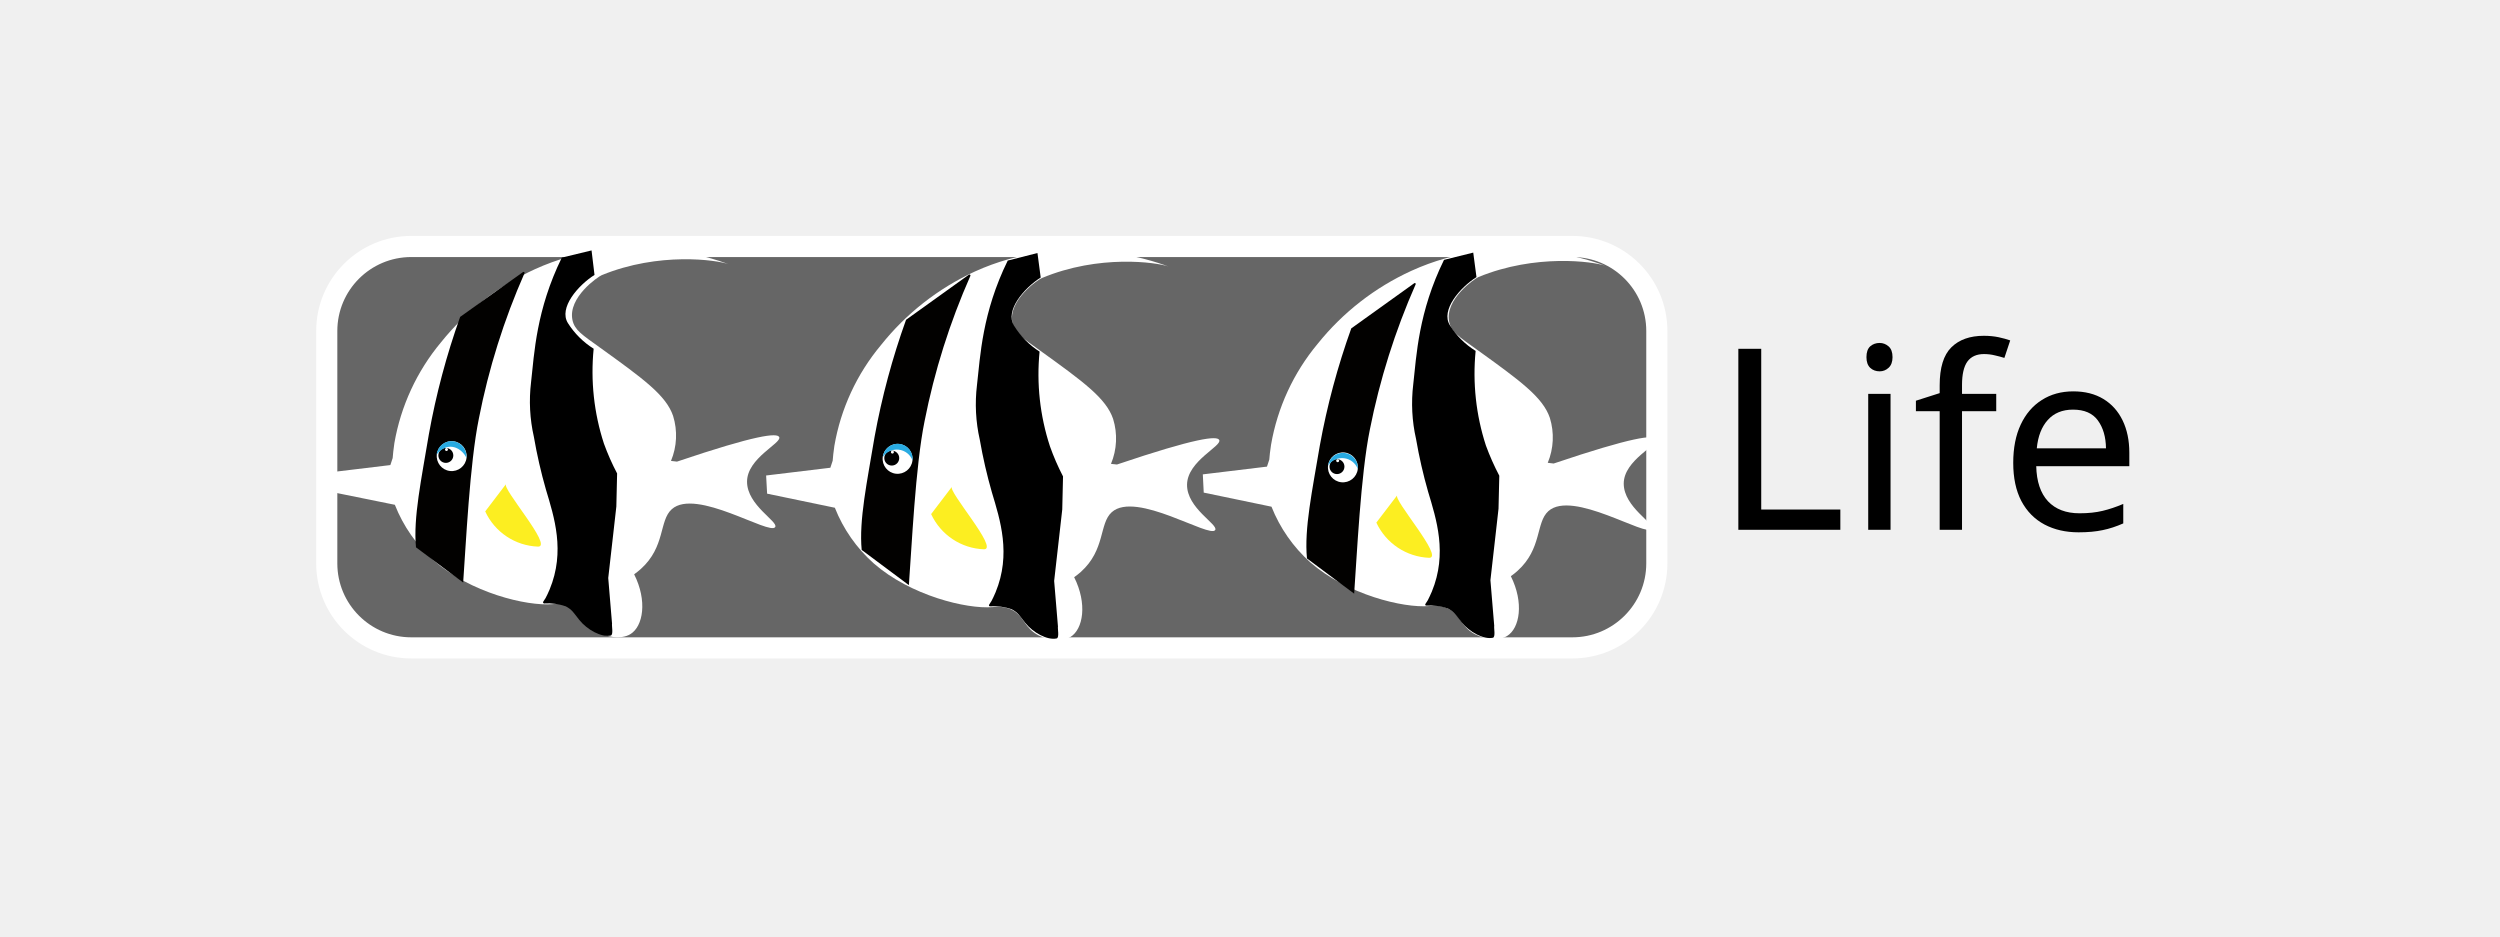
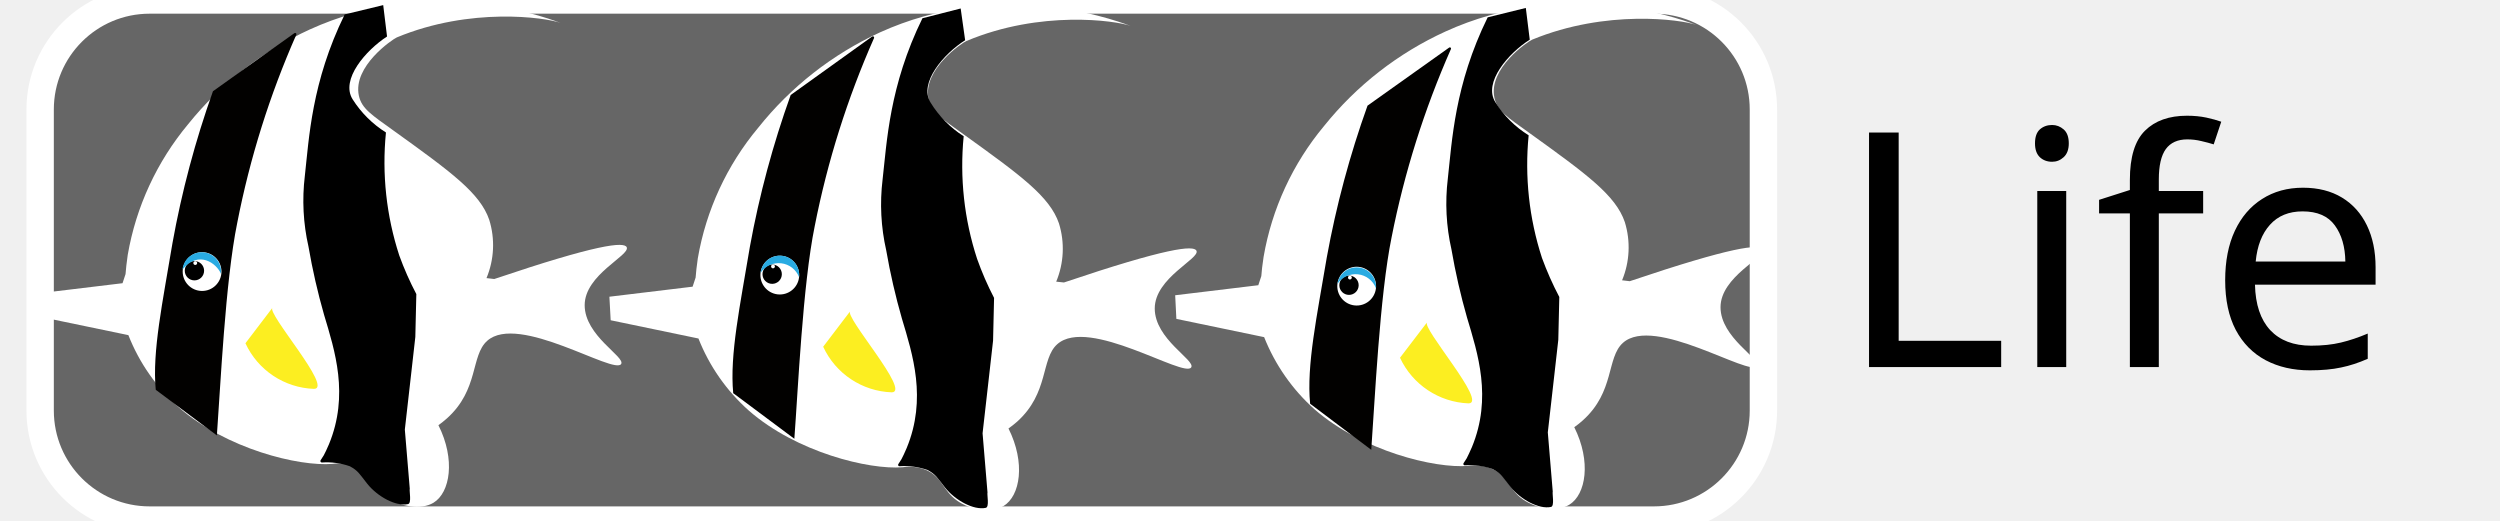
- <svg xmlns="http://www.w3.org/2000/svg" width="355" height="133" viewBox="0 0 355 133">
+ <svg xmlns="http://www.w3.org/2000/svg" width="274" height="57" viewBox="0 0 274 57">
  <defs>
    <style>.cls-1{fill:#666;stroke:#fff;stroke-miterlimit:10;stroke-width:3px;}.cls-2{fill:#fff;}.cls-3{fill:#020100;}.cls-4{fill:#29abe2;}.cls-5{fill:#fcee21;}.cls-6{font-size:36px;font-family:GorgeousGirls, Gorgeous Girls;}</style>
  </defs>
  <g id="UI-elementer">
-     <rect class="cls-1" x="46.4" y="35" width="188.87" height="57" rx="12" />
+     <rect class="cls-1" x="4.4" width="188.87" height="57" rx="12" />
    <g id="LIV">
      <g id="fisk">
-         <path id="fiske_krop" class="cls-2" d="M103.43,37.51c-2.65-1-14.69-5.1-27.48.72A36.71,36.71,0,0,0,62.62,48.61,30.49,30.49,0,0,0,56,62.93c-.13.87-.2,1.6-.24,2.11l-.33,1-9.12,1.1.13,2.59,9.63,1.95a20.73,20.73,0,0,0,5.52,7.91c5.22,4.57,13.18,6.51,16.85,6.2a5,5,0,0,1,2.53.29c1.81.76,1.86,2.27,3.47,3.39,1.44,1,3.71,1.41,5.07.58,1.83-1.11,2.43-4.74.54-8.5a11.35,11.35,0,0,0,.94-.75c3.52-3.16,2.58-6.86,4.4-8.49,3.42-3.08,13.95,3.77,14.69,2.53.47-.78-4-3.08-4-6.44s4.95-5.47,4.57-6.33c-.28-.64-3.27-.32-14.52,3.48l-.85-.1a9.37,9.37,0,0,0,.3-6.39c-1-2.93-4.18-5.24-10.45-9.75-2.43-1.75-3.53-2.42-3.84-3.86-.68-3.21,3.63-6.16,4.16-6.38C93.57,35.74,101.76,36.91,103.43,37.51Z" />
-         <path class="cls-3" d="M74.27,38.63a.14.14,0,0,1,.21.16A97.48,97.48,0,0,0,68,59.43c-1.31,6.4-1.84,17.95-2.23,23.29l-6.7-5c-.4-4.19.76-9.63,1.83-16.06A104.88,104.88,0,0,1,65.34,45Z" />
-         <path d="M79.78,36.58c-3.64,7.42-3.91,13.61-4.37,17.7a22.68,22.68,0,0,0,.4,7.75,71,71,0,0,0,1.71,7.48c1.17,3.9,2.77,8.77.53,14.19-.22.52-.42.93-.57,1.21l-.34.53a.16.16,0,0,0,.13.25,7.74,7.74,0,0,1,3.07.41c.93.5,1.06.85,1.92,1.93,1.13,1.41,3.14,2.5,4.46,2.22.42-.09.12-1.44.19-1.69l-.18-2.16-.36-4.32.72-6.34.43-3.81.11-4.7A33.86,33.86,0,0,1,85.76,63,32.93,32.93,0,0,1,84.3,49.52a11.66,11.66,0,0,1-3.65-3.63c-1.37-2.17,1.47-5.4,3.77-6.85L84,35.56Z" />
+         <path id="fiske_krop" class="cls-2" d="M61.43,2.51c-2.65-1-14.69-5.1-27.48.72A36.71,36.71,0,0,0,20.62,13.61,30.49,30.49,0,0,0,14,27.93c-.13.87-.2,1.6-.24,2.11l-.33,1-9.12,1.1.13,2.59,9.63,2a20.73,20.73,0,0,0,5.52,7.91c5.22,4.57,13.18,6.51,16.85,6.2a5,5,0,0,1,2.53.29c1.81.76,1.86,2.27,3.47,3.39,1.44,1,3.71,1.41,5.07.58,1.83-1.11,2.43-4.74.54-8.5a11.35,11.35,0,0,0,.94-.75c3.52-3.16,2.58-6.86,4.4-8.49,3.42-3.08,13.95,3.77,14.69,2.53.47-.78-4-3.08-4-6.44S69.07,28,68.69,27.1c-.28-.64-3.27-.32-14.52,3.48l-.85-.1a9.37,9.37,0,0,0,.3-6.39c-1-2.93-4.18-5.24-10.45-9.75-2.43-1.75-3.53-2.42-3.84-3.86C38.65,7.27,43,4.32,43.49,4.1,51.57.74,59.76,1.91,61.43,2.51Z" />
+         <path class="cls-3" d="M32.27,3.63a.14.14,0,0,1,.21.16A97.48,97.48,0,0,0,26,24.43c-1.31,6.4-1.84,18-2.23,23.29l-6.7-5c-.4-4.19.76-9.63,1.83-16.06A104.88,104.88,0,0,1,23.34,10Z" />
+         <path d="M37.78,1.58C34.14,9,33.87,15.19,33.41,19.28a22.68,22.68,0,0,0,.4,7.75,71,71,0,0,0,1.71,7.48c1.17,3.9,2.77,8.77.53,14.19-.22.52-.42.93-.57,1.21l-.34.53a.16.16,0,0,0,.13.25,7.74,7.74,0,0,1,3.07.41c.93.5,1.06.85,1.92,1.93,1.13,1.41,3.14,2.5,4.46,2.22.42-.09.12-1.44.19-1.69l-.18-2.16-.36-4.32.72-6.34.43-3.81.11-4.7A33.86,33.86,0,0,1,43.76,28,32.93,32.93,0,0,1,42.3,14.52a11.66,11.66,0,0,1-3.65-3.63C37.28,8.72,40.12,5.49,42.42,4L42,.56Z" />
        <g id="fiskeøje">
-           <rect class="cls-2" x="62.02" y="62.64" width="4.25" height="4.25" rx="2.13" transform="translate(7.75 -6.85) rotate(6.51)" />
-           <circle cx="63.31" cy="64.67" r="1.06" />
-           <path class="cls-4" d="M62,64.53a2.12,2.12,0,0,1,4.22.48C65.75,63.88,63.78,62.37,62,64.53Z" />
-           <circle class="cls-2" cx="63.4" cy="63.83" r="0.21" />
+           <rect class="cls-2" x="20.02" y="27.64" width="4.25" height="4.25" rx="2.13" transform="translate(3.52 -2.32) rotate(6.51)" />
+           <circle cx="21.31" cy="29.67" r="1.06" />
+           <path class="cls-4" d="M20,29.53a2.12,2.12,0,1,1,4.22.48C23.75,28.88,21.78,27.37,20,29.53Z" />
+           <circle class="cls-2" cx="21.4" cy="28.83" r="0.21" />
        </g>
-         <path class="cls-5" d="M68.9,72.62a8.6,8.6,0,0,0,7.51,5c2.17,0-5.27-8.36-4.54-8.9Z" />
+         <path class="cls-5" d="M26.9,37.62a8.6,8.6,0,0,0,7.51,5c2.17,0-5.27-8.36-4.54-8.9Z" />
      </g>
      <g id="fisk-2" data-name="fisk">
-         <path id="fiske_krop-2" data-name="fiske_krop" class="cls-2" d="M165.91,37.84c-2.66-1-14.7-5.09-27.49.72A36.55,36.55,0,0,0,125.1,49a30.33,30.33,0,0,0-6.62,14.31c-.13.87-.2,1.6-.24,2.11l-.33,1-9.12,1.1.14,2.58,9.62,2a20.75,20.75,0,0,0,5.52,7.9c5.22,4.57,13.18,6.51,16.85,6.21a5,5,0,0,1,2.53.28c1.81.76,1.86,2.27,3.47,3.4,1.44,1,3.71,1.4,5.07.57,1.83-1.11,2.43-4.73.54-8.5a10.72,10.72,0,0,0,.94-.74c3.52-3.16,2.59-6.87,4.4-8.49,3.43-3.08,13.95,3.76,14.69,2.53.47-.79-4.05-3.08-4-6.45s5-5.47,4.57-6.33c-.28-.63-3.26-.32-14.52,3.48l-.85-.09a9.37,9.37,0,0,0,.3-6.39c-1-2.93-4.18-5.25-10.44-9.75-2.44-1.76-3.54-2.43-3.85-3.87-.68-3.21,3.64-6.16,4.16-6.37C156.05,36.08,164.24,37.25,165.91,37.84Z" />
-         <path class="cls-3" d="M137.59,39a.14.14,0,0,1,.21.16,97.48,97.48,0,0,0-6.51,20.64c-1.31,6.4-1.83,18-2.23,23.29l-6.7-5c-.4-4.2.76-9.64,1.83-16.06a104.73,104.73,0,0,1,4.47-16.62Z" />
-         <path d="M143.1,37c-3.64,7.41-3.9,13.6-4.37,17.69a22.68,22.68,0,0,0,.4,7.75,71,71,0,0,0,1.72,7.48c1.17,3.9,2.76,8.77.52,14.19-.22.52-.42.94-.57,1.22l-.34.53a.15.15,0,0,0,.13.24,7.74,7.74,0,0,1,3.07.41c.93.5,1.06.85,1.92,1.93,1.13,1.41,3.14,2.5,4.46,2.22.42-.09.12-1.44.19-1.69l-.18-2.16-.36-4.32.72-6.34.43-3.81.11-4.69a33.71,33.71,0,0,1-1.86-4.28,32.84,32.84,0,0,1-1.47-13.44A11.53,11.53,0,0,1,144,46.26c-1.36-2.17,1.47-5.4,3.78-6.85l-.46-3.48Z" />
+         <path id="fiske_krop-2" data-name="fiske_krop" class="cls-2" d="M123.91,2.84c-2.66-1-14.7-5.09-27.49.72A36.55,36.55,0,0,0,83.1,14a30.33,30.33,0,0,0-6.62,14.31c-.13.87-.2,1.6-.24,2.11l-.33,1-9.12,1.1.14,2.58,9.62,2A20.75,20.75,0,0,0,82.07,45c5.22,4.57,13.18,6.51,16.85,6.21a5,5,0,0,1,2.53.28c1.81.76,1.86,2.27,3.47,3.4,1.44,1,3.71,1.4,5.07.57,1.83-1.11,2.43-4.73.54-8.5a10.72,10.72,0,0,0,.94-.74c3.52-3.16,2.59-6.87,4.4-8.49,3.43-3.08,13.95,3.76,14.69,2.53.47-.79-4-3.08-4-6.45s5-5.47,4.57-6.33c-.28-.63-3.26-.32-14.52,3.48l-.85-.09a9.37,9.37,0,0,0,.3-6.39c-1-2.93-4.18-5.25-10.44-9.75-2.44-1.76-3.54-2.43-3.85-3.87-.68-3.21,3.64-6.16,4.16-6.37C114.05,1.08,122.24,2.25,123.91,2.84Z" />
+         <path class="cls-3" d="M95.59,4a.14.14,0,0,1,.21.16A97.48,97.48,0,0,0,89.29,24.8c-1.31,6.4-1.83,18-2.23,23.29l-6.7-5c-.4-4.2.76-9.64,1.83-16.06a104.73,104.73,0,0,1,4.47-16.62Z" />
+         <path d="M101.1,2c-3.64,7.41-3.9,13.6-4.37,17.69a22.68,22.68,0,0,0,.4,7.75,71,71,0,0,0,1.72,7.48c1.17,3.9,2.76,8.77.52,14.19-.22.52-.42.94-.57,1.22l-.34.53a.15.15,0,0,0,.13.24,7.74,7.74,0,0,1,3.07.41c.93.5,1.06.85,1.92,1.93,1.13,1.41,3.14,2.5,4.46,2.22.42-.09.12-1.44.19-1.69l-.18-2.16-.36-4.32.72-6.34.43-3.81.11-4.69a33.71,33.71,0,0,1-1.86-4.28,32.84,32.84,0,0,1-1.47-13.44A11.53,11.53,0,0,1,102,11.26c-1.36-2.17,1.47-5.4,3.78-6.85L105.29.93Z" />
        <g id="fiskeøje-2" data-name="fiskeøje">
-           <rect class="cls-2" x="125.34" y="63.02" width="4.25" height="4.25" rx="2.13" transform="translate(8.2 -14.02) rotate(6.51)" />
-           <circle cx="126.63" cy="65.05" r="1.06" />
-           <path class="cls-4" d="M125.36,64.9a2.12,2.12,0,0,1,4.22.48A2.39,2.39,0,0,0,125.36,64.9Z" />
-           <circle class="cls-2" cx="126.72" cy="64.2" r="0.21" />
+           <rect class="cls-2" x="83.34" y="28.02" width="4.25" height="4.25" rx="2.13" transform="translate(3.97 -9.49) rotate(6.51)" />
+           <circle cx="84.63" cy="30.05" r="1.06" />
+           <path class="cls-4" d="M83.36,29.9a2.12,2.12,0,1,1,4.22.48A2.39,2.39,0,0,0,83.36,29.9Z" />
+           <circle class="cls-2" cx="84.72" cy="29.2" r="0.21" />
        </g>
-         <path class="cls-5" d="M132.22,73a8.61,8.61,0,0,0,7.51,5c2.17,0-5.27-8.36-4.54-8.9Z" />
+         <path class="cls-5" d="M90.22,38a8.61,8.61,0,0,0,7.51,5c2.17,0-5.27-8.36-4.54-8.9Z" />
      </g>
      <g id="fisk-3" data-name="fisk">
-         <path id="fiske_krop-3" data-name="fiske_krop" class="cls-2" d="M227.91,37.73c-2.65-1-14.69-5.1-27.48.72A36.52,36.52,0,0,0,187.1,48.83a30.49,30.49,0,0,0-6.61,14.32c-.14.87-.21,1.6-.25,2.11l-.33,1-9.11,1.1.13,2.59,9.62,2a21,21,0,0,0,5.52,7.91c5.23,4.57,13.19,6.51,16.85,6.2a5.1,5.1,0,0,1,2.54.29c1.81.76,1.85,2.27,3.46,3.39,1.44,1,3.72,1.41,5.07.58,1.83-1.11,2.43-4.74.55-8.5a9.52,9.52,0,0,0,.94-.75c3.51-3.15,2.58-6.86,4.39-8.49,3.43-3.08,13.95,3.77,14.7,2.53.47-.78-4-3.08-4-6.44s5-5.47,4.58-6.33c-.29-.63-3.27-.32-14.53,3.48l-.84-.1a9.4,9.4,0,0,0,.3-6.38c-1-2.94-4.18-5.25-10.45-9.76-2.43-1.75-3.53-2.42-3.84-3.86-.69-3.21,3.63-6.16,4.15-6.38C218.05,36,226.24,37.14,227.91,37.73Z" />
-         <path class="cls-3" d="M200.82,40.22a.13.13,0,0,1,.2.16A98.18,98.18,0,0,0,194.52,61c-1.31,6.41-1.84,17.95-2.23,23.3l-6.7-5c-.41-4.19.75-9.63,1.83-16.06a104.65,104.65,0,0,1,4.46-16.61Z" />
-         <path d="M205.05,36.9c-3.64,7.41-3.91,13.6-4.37,17.69a22.68,22.68,0,0,0,.4,7.75,70.49,70.49,0,0,0,1.71,7.48c1.17,3.9,2.77,8.77.53,14.19-.22.52-.43.94-.57,1.22l-.34.53a.15.15,0,0,0,.13.24,7.74,7.74,0,0,1,3.07.41c.93.5,1.06.85,1.92,1.93,1.13,1.41,3.14,2.5,4.46,2.22.41-.09.12-1.44.19-1.69L212,86.71l-.36-4.32.72-6.34.43-3.81.11-4.69A35.18,35.18,0,0,1,211,63.27a33,33,0,0,1-1.46-13.44,11.4,11.4,0,0,1-3.65-3.63c-1.37-2.17,1.47-5.4,3.77-6.85l-.46-3.48Z" />
+         <path id="fiske_krop-3" data-name="fiske_krop" class="cls-2" d="M185.91,2.73c-2.65-1-14.69-5.1-27.48.72A36.52,36.52,0,0,0,145.1,13.83a30.49,30.49,0,0,0-6.61,14.32c-.14.87-.21,1.6-.25,2.11l-.33,1-9.11,1.1.13,2.59,9.62,2a21,21,0,0,0,5.52,7.91c5.23,4.57,13.19,6.51,16.85,6.2a5.1,5.1,0,0,1,2.54.29c1.81.76,1.85,2.27,3.46,3.39,1.44,1,3.72,1.41,5.07.58,1.83-1.11,2.43-4.74.55-8.5a9.52,9.52,0,0,0,.94-.75c3.51-3.15,2.58-6.86,4.39-8.49,3.43-3.08,13.95,3.77,14.7,2.53.47-.78-4-3.08-4-6.44s5-5.47,4.58-6.33c-.29-.63-3.27-.32-14.53,3.48l-.84-.1a9.4,9.4,0,0,0,.3-6.38c-1-2.94-4.18-5.25-10.45-9.76-2.43-1.75-3.53-2.42-3.84-3.86-.69-3.21,3.63-6.16,4.15-6.38C176.05,1,184.24,2.14,185.91,2.73Z" />
+         <path class="cls-3" d="M158.82,5.22a.13.13,0,0,1,.2.16A98.18,98.18,0,0,0,152.52,26c-1.31,6.41-1.84,18-2.23,23.3l-6.7-5.05c-.41-4.19.75-9.63,1.83-16.06a104.65,104.65,0,0,1,4.46-16.61Z" />
+         <path d="M163.05,1.9c-3.64,7.41-3.91,13.6-4.37,17.69a22.68,22.68,0,0,0,.4,7.75,70.49,70.49,0,0,0,1.71,7.48c1.17,3.9,2.77,8.77.53,14.19-.22.52-.43.94-.57,1.22l-.34.53a.15.15,0,0,0,.13.24,7.74,7.74,0,0,1,3.07.41c.93.5,1.06.85,1.92,1.93,1.13,1.41,3.14,2.5,4.46,2.22.41-.09.12-1.44.19-1.69L170,51.71l-.36-4.32.72-6.34.43-3.81.11-4.69A35.18,35.18,0,0,1,169,28.27a33,33,0,0,1-1.46-13.44,11.4,11.4,0,0,1-3.65-3.63c-1.37-2.17,1.47-5.4,3.77-6.85L167.23.87Z" />
        <g id="fiskeøje-3" data-name="fiskeøje">
-           <rect class="cls-2" x="188.57" y="64.23" width="4.25" height="4.25" rx="2.13" transform="translate(8.75 -21.18) rotate(6.51)" />
-           <circle cx="189.85" cy="66.26" r="1.06" />
-           <path class="cls-4" d="M188.58,66.12a2.13,2.13,0,0,1,4.23.48A2.39,2.39,0,0,0,188.58,66.12Z" />
-           <circle class="cls-2" cx="189.95" cy="65.42" r="0.21" />
+           <rect class="cls-2" x="146.57" y="29.23" width="4.25" height="4.25" rx="2.13" transform="translate(4.51 -16.65) rotate(6.51)" />
+           <circle cx="147.85" cy="31.26" r="1.06" />
+           <path class="cls-4" d="M146.58,31.12a2.13,2.13,0,0,1,4.23.48A2.39,2.39,0,0,0,146.58,31.12Z" />
+           <circle class="cls-2" cx="147.95" cy="30.42" r="0.21" />
        </g>
-         <path class="cls-5" d="M195.44,74.21a8.66,8.66,0,0,0,7.51,5c2.17,0-5.26-8.37-4.53-8.9Z" />
+         <path class="cls-5" d="M153.44,39.21a8.66,8.66,0,0,0,7.51,5c2.17,0-5.26-8.37-4.53-8.9Z" />
      </g>
    </g>
-     <text class="cls-6" transform="translate(243.36 75.23)">Life</text>
+     <text class="cls-6" transform="translate(201.36 40.23)">Life</text>
  </g>
</svg>
